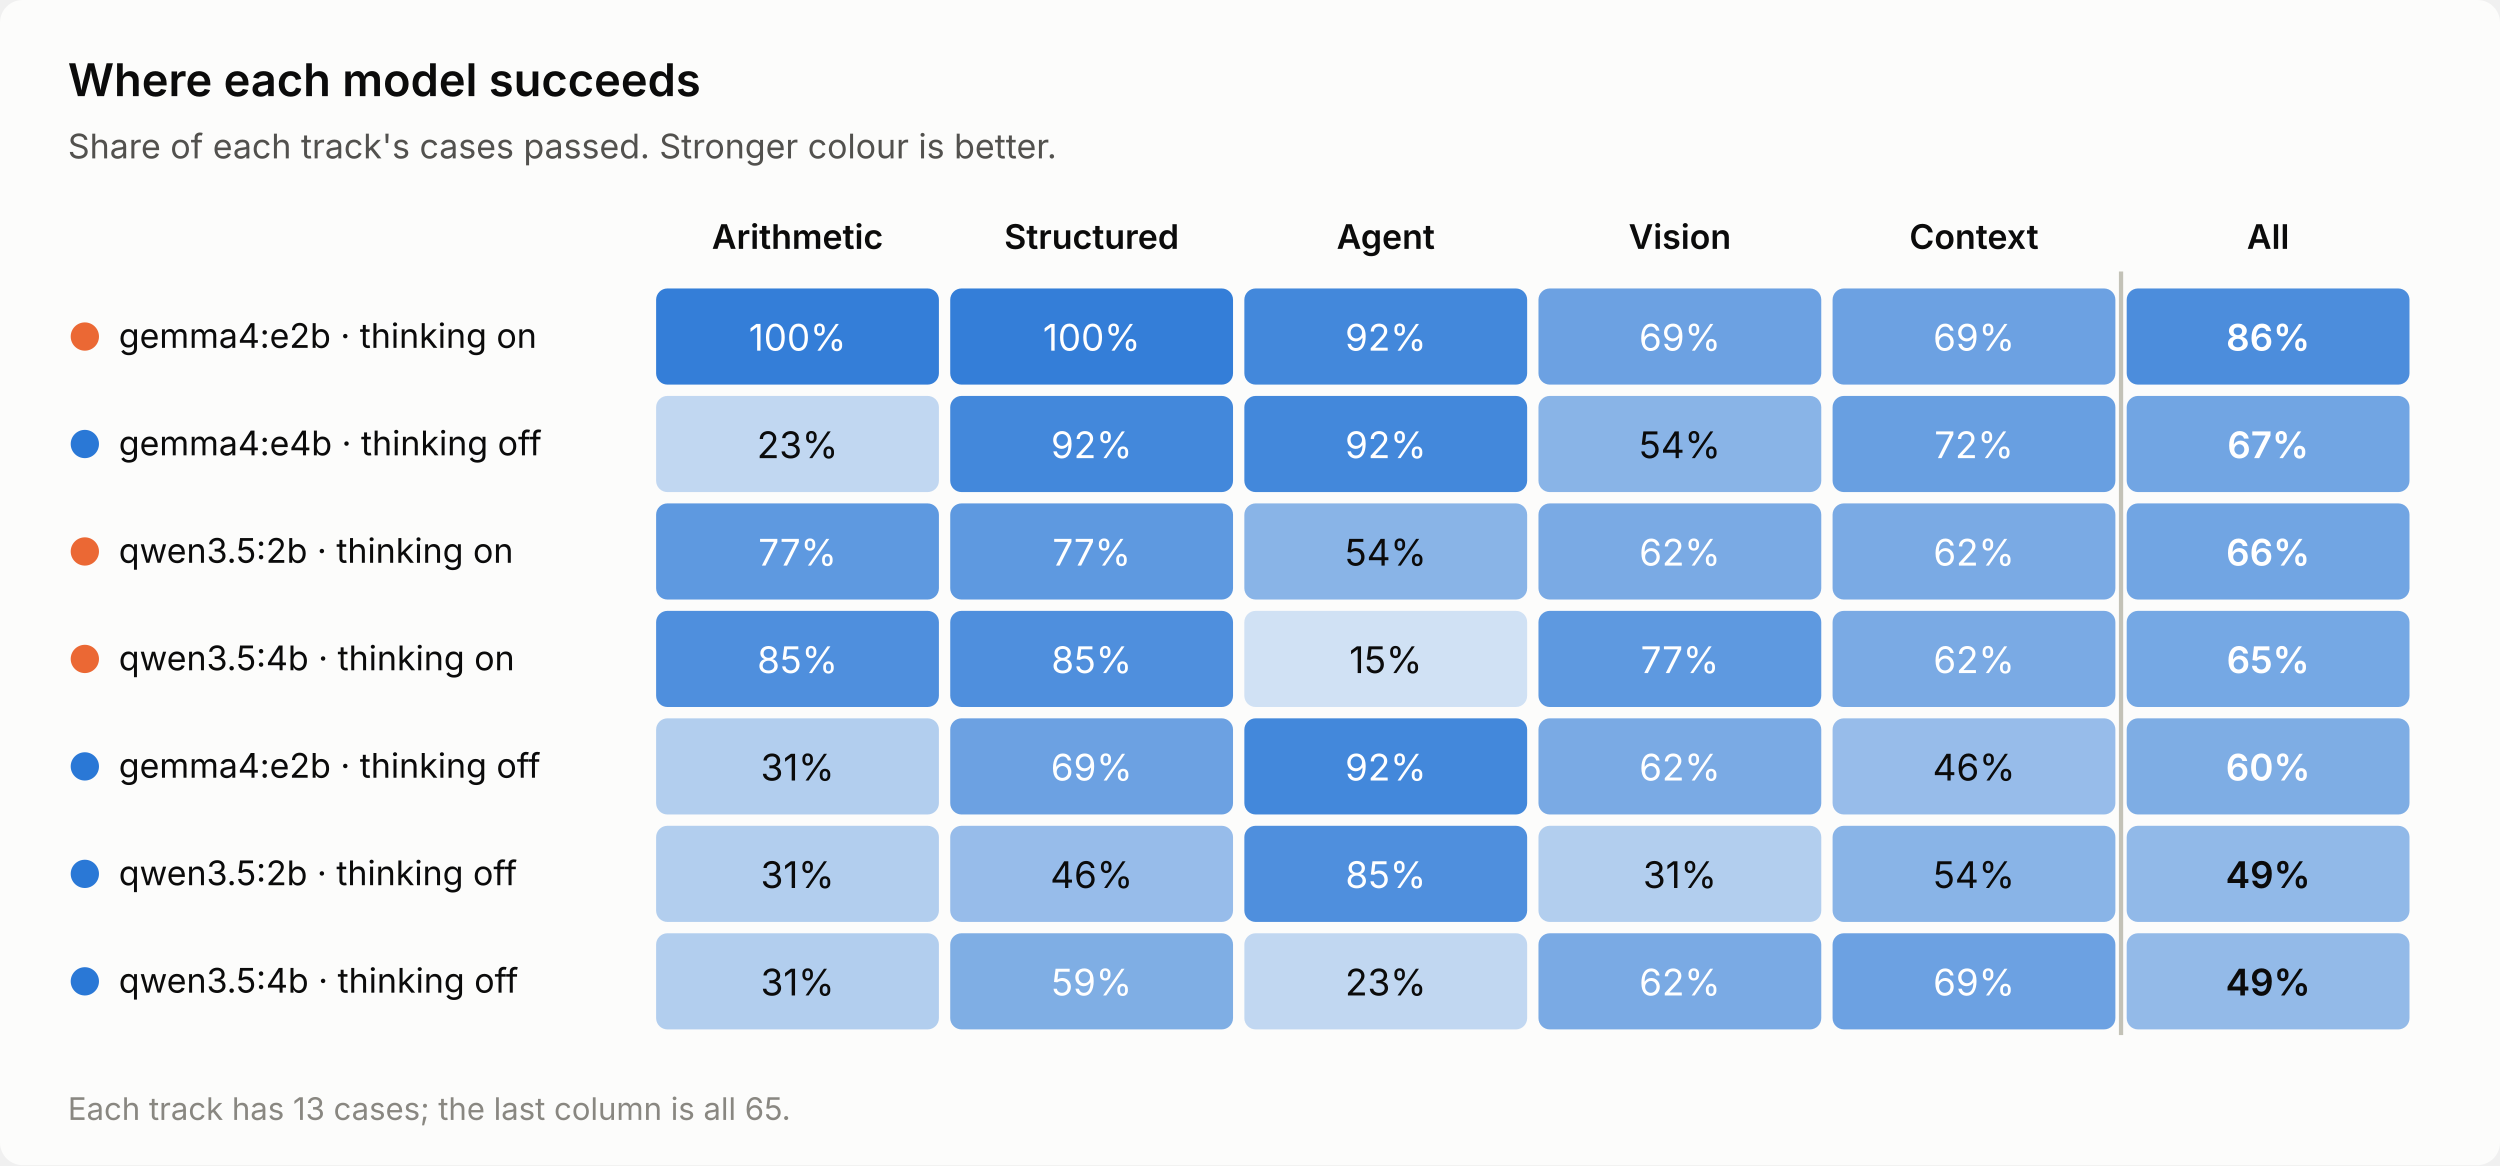
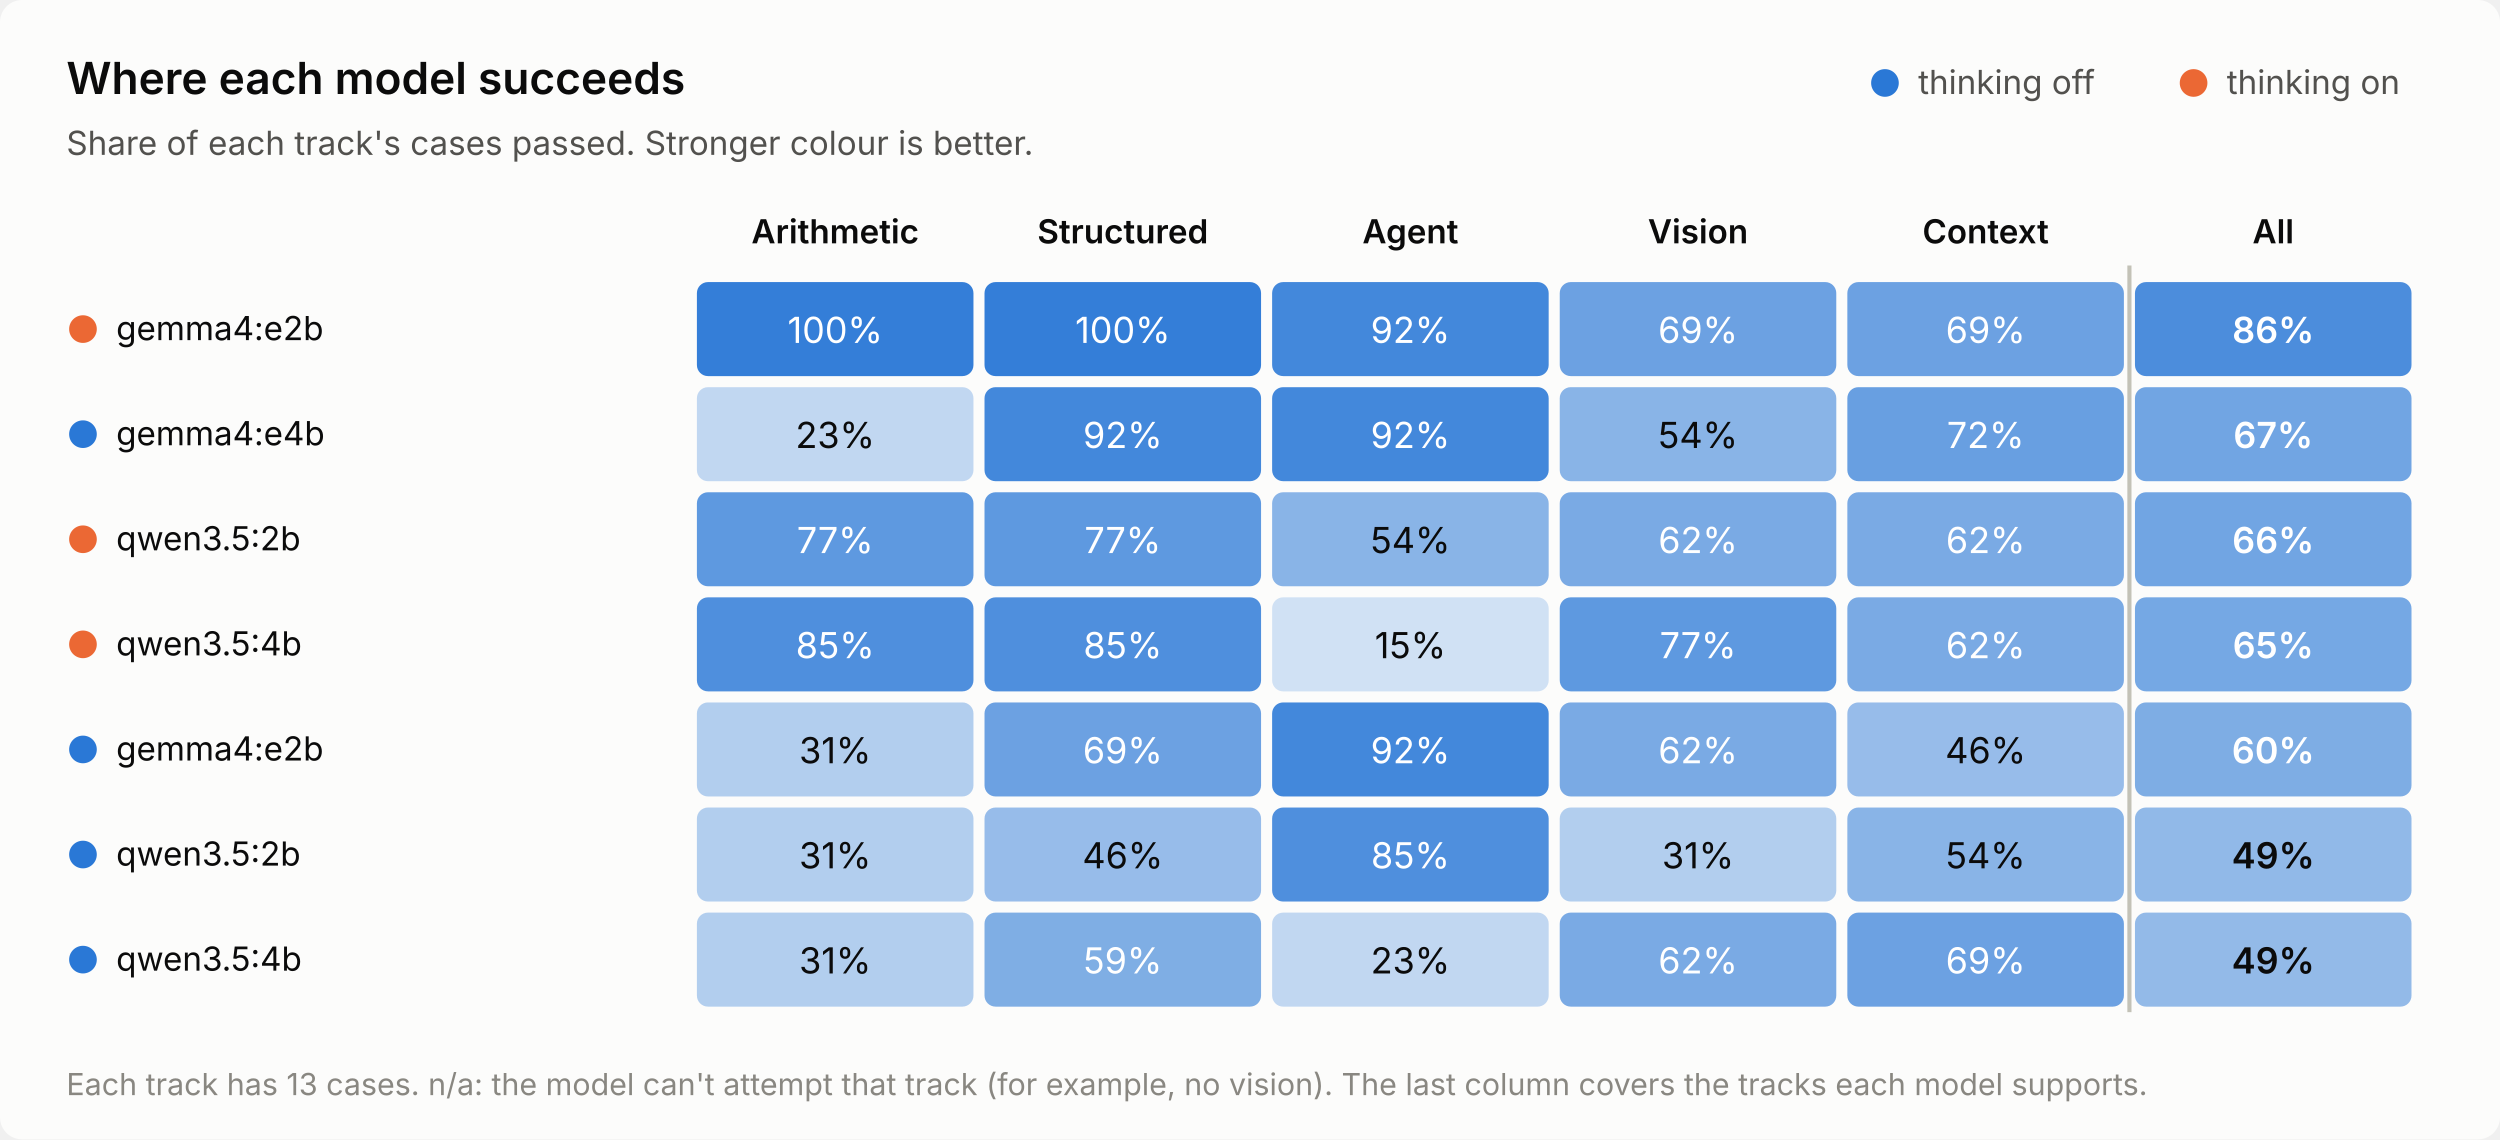
- <svg xmlns="http://www.w3.org/2000/svg" width="884" height="412" viewBox="0 0 884 412" role="img" aria-label="Where each model succeeds">
-   <rect width="884" height="412" rx="8" fill="#fcfcfb" />
+ <svg xmlns="http://www.w3.org/2000/svg" width="904" height="412" viewBox="0 0 904 412" role="img" aria-label="Where each model succeeds">
+   <rect width="904" height="412" rx="8" fill="#fcfcfb" />
  <text x="24.0" y="34.0" font-size="16" font-weight="600" text-anchor="start" fill="#0b0b0b" font-family="system-ui, -apple-system, Segoe UI, sans-serif">Where each model succeeds</text>
  <text x="24.0" y="56.0" font-size="12" font-weight="normal" text-anchor="start" fill="#52514e" font-family="system-ui, -apple-system, Segoe UI, sans-serif">Share of each track's cases passed. Stronger colour is better.</text>
-   <text x="282.0" y="88.0" font-size="12" font-weight="600" text-anchor="middle" fill="#0b0b0b" font-family="system-ui, -apple-system, Segoe UI, sans-serif">Arithmetic</text>
-   <text x="386.0" y="88.0" font-size="12" font-weight="600" text-anchor="middle" fill="#0b0b0b" font-family="system-ui, -apple-system, Segoe UI, sans-serif">Structured</text>
-   <text x="490.0" y="88.0" font-size="12" font-weight="600" text-anchor="middle" fill="#0b0b0b" font-family="system-ui, -apple-system, Segoe UI, sans-serif">Agent</text>
-   <text x="594.0" y="88.0" font-size="12" font-weight="600" text-anchor="middle" fill="#0b0b0b" font-family="system-ui, -apple-system, Segoe UI, sans-serif">Vision</text>
-   <text x="698.0" y="88.0" font-size="12" font-weight="600" text-anchor="middle" fill="#0b0b0b" font-family="system-ui, -apple-system, Segoe UI, sans-serif">Context</text>
-   <text x="802.0" y="88.0" font-size="12" font-weight="600" text-anchor="middle" fill="#0b0b0b" font-family="system-ui, -apple-system, Segoe UI, sans-serif">All</text>
+   <circle cx="681.6" cy="30.0" r="6" fill="#2a78d6" stroke="#fcfcfb" stroke-width="2" />
+   <text x="693.6" y="34.0" font-size="12" font-weight="normal" text-anchor="start" fill="#52514e" font-family="system-ui, -apple-system, Segoe UI, sans-serif">thinking off</text>
+   <circle cx="793.2" cy="30.0" r="6" fill="#eb6834" stroke="#fcfcfb" stroke-width="2" />
+   <text x="805.2" y="34.0" font-size="12" font-weight="normal" text-anchor="start" fill="#52514e" font-family="system-ui, -apple-system, Segoe UI, sans-serif">thinking on</text>
+   <text x="302.0" y="88.0" font-size="12" font-weight="600" text-anchor="middle" fill="#0b0b0b" font-family="system-ui, -apple-system, Segoe UI, sans-serif">Arithmetic</text>
+   <text x="406.0" y="88.0" font-size="12" font-weight="600" text-anchor="middle" fill="#0b0b0b" font-family="system-ui, -apple-system, Segoe UI, sans-serif">Structured</text>
+   <text x="510.0" y="88.0" font-size="12" font-weight="600" text-anchor="middle" fill="#0b0b0b" font-family="system-ui, -apple-system, Segoe UI, sans-serif">Agent</text>
+   <text x="614.0" y="88.0" font-size="12" font-weight="600" text-anchor="middle" fill="#0b0b0b" font-family="system-ui, -apple-system, Segoe UI, sans-serif">Vision</text>
+   <text x="718.0" y="88.0" font-size="12" font-weight="600" text-anchor="middle" fill="#0b0b0b" font-family="system-ui, -apple-system, Segoe UI, sans-serif">Context</text>
+   <text x="822.0" y="88.0" font-size="12" font-weight="600" text-anchor="middle" fill="#0b0b0b" font-family="system-ui, -apple-system, Segoe UI, sans-serif">All</text>
  <circle cx="30.0" cy="119.0" r="6" fill="#eb6834" stroke="#fcfcfb" stroke-width="2" />
-   <text x="42.0" y="123.0" font-size="12" font-weight="normal" text-anchor="start" fill="#0b0b0b" font-family="system-ui, -apple-system, Segoe UI, sans-serif">gemma4:e2b · thinking on</text>
-   <rect x="232" y="102" width="100" height="34" rx="4" fill="#2a78d6" fill-opacity="0.95" />
-   <text x="282.0" y="124.0" font-size="13" font-weight="normal" text-anchor="middle" fill="#ffffff" font-family="system-ui, -apple-system, Segoe UI, sans-serif">100%</text>
-   <rect x="336" y="102" width="100" height="34" rx="4" fill="#2a78d6" fill-opacity="0.95" />
-   <text x="386.0" y="124.0" font-size="13" font-weight="normal" text-anchor="middle" fill="#ffffff" font-family="system-ui, -apple-system, Segoe UI, sans-serif">100%</text>
-   <rect x="440" y="102" width="100" height="34" rx="4" fill="#2a78d6" fill-opacity="0.88" />
-   <text x="490.0" y="124.0" font-size="13" font-weight="normal" text-anchor="middle" fill="#ffffff" font-family="system-ui, -apple-system, Segoe UI, sans-serif">92%</text>
-   <rect x="544" y="102" width="100" height="34" rx="4" fill="#2a78d6" fill-opacity="0.68" />
-   <text x="594.0" y="124.0" font-size="13" font-weight="normal" text-anchor="middle" fill="#ffffff" font-family="system-ui, -apple-system, Segoe UI, sans-serif">69%</text>
-   <rect x="648" y="102" width="100" height="34" rx="4" fill="#2a78d6" fill-opacity="0.68" />
-   <text x="698.0" y="124.0" font-size="13" font-weight="normal" text-anchor="middle" fill="#ffffff" font-family="system-ui, -apple-system, Segoe UI, sans-serif">69%</text>
-   <rect x="752" y="102" width="100" height="34" rx="4" fill="#2a78d6" fill-opacity="0.83" />
-   <text x="802.0" y="124.0" font-size="13" font-weight="600" text-anchor="middle" fill="#ffffff" font-family="system-ui, -apple-system, Segoe UI, sans-serif">86%</text>
+   <text x="42.0" y="123.0" font-size="12" font-weight="normal" text-anchor="start" fill="#0b0b0b" font-family="system-ui, -apple-system, Segoe UI, sans-serif">gemma4:e2b</text>
+   <rect x="252" y="102" width="100" height="34" rx="4" fill="#2a78d6" fill-opacity="0.95" />
+   <text x="302.0" y="124.0" font-size="13" font-weight="normal" text-anchor="middle" fill="#ffffff" font-family="system-ui, -apple-system, Segoe UI, sans-serif">100%</text>
+   <rect x="356" y="102" width="100" height="34" rx="4" fill="#2a78d6" fill-opacity="0.95" />
+   <text x="406.0" y="124.0" font-size="13" font-weight="normal" text-anchor="middle" fill="#ffffff" font-family="system-ui, -apple-system, Segoe UI, sans-serif">100%</text>
+   <rect x="460" y="102" width="100" height="34" rx="4" fill="#2a78d6" fill-opacity="0.88" />
+   <text x="510.0" y="124.0" font-size="13" font-weight="normal" text-anchor="middle" fill="#ffffff" font-family="system-ui, -apple-system, Segoe UI, sans-serif">92%</text>
+   <rect x="564" y="102" width="100" height="34" rx="4" fill="#2a78d6" fill-opacity="0.68" />
+   <text x="614.0" y="124.0" font-size="13" font-weight="normal" text-anchor="middle" fill="#ffffff" font-family="system-ui, -apple-system, Segoe UI, sans-serif">69%</text>
+   <rect x="668" y="102" width="100" height="34" rx="4" fill="#2a78d6" fill-opacity="0.68" />
+   <text x="718.0" y="124.0" font-size="13" font-weight="normal" text-anchor="middle" fill="#ffffff" font-family="system-ui, -apple-system, Segoe UI, sans-serif">69%</text>
+   <rect x="772" y="102" width="100" height="34" rx="4" fill="#2a78d6" fill-opacity="0.83" />
+   <text x="822.0" y="124.0" font-size="13" font-weight="600" text-anchor="middle" fill="#ffffff" font-family="system-ui, -apple-system, Segoe UI, sans-serif">86%</text>
  <circle cx="30.0" cy="157.0" r="6" fill="#2a78d6" stroke="#fcfcfb" stroke-width="2" />
-   <text x="42.0" y="161.0" font-size="12" font-weight="normal" text-anchor="start" fill="#0b0b0b" font-family="system-ui, -apple-system, Segoe UI, sans-serif">gemma4:e4b · thinking off</text>
-   <rect x="232" y="140" width="100" height="34" rx="4" fill="#2a78d6" fill-opacity="0.28" />
-   <text x="282.0" y="162.0" font-size="13" font-weight="normal" text-anchor="middle" fill="#0b0b0b" font-family="system-ui, -apple-system, Segoe UI, sans-serif">23%</text>
-   <rect x="336" y="140" width="100" height="34" rx="4" fill="#2a78d6" fill-opacity="0.88" />
-   <text x="386.0" y="162.0" font-size="13" font-weight="normal" text-anchor="middle" fill="#ffffff" font-family="system-ui, -apple-system, Segoe UI, sans-serif">92%</text>
-   <rect x="440" y="140" width="100" height="34" rx="4" fill="#2a78d6" fill-opacity="0.88" />
-   <text x="490.0" y="162.0" font-size="13" font-weight="normal" text-anchor="middle" fill="#ffffff" font-family="system-ui, -apple-system, Segoe UI, sans-serif">92%</text>
-   <rect x="544" y="140" width="100" height="34" rx="4" fill="#2a78d6" fill-opacity="0.55" />
-   <text x="594.0" y="162.0" font-size="13" font-weight="normal" text-anchor="middle" fill="#0b0b0b" font-family="system-ui, -apple-system, Segoe UI, sans-serif">54%</text>
-   <rect x="648" y="140" width="100" height="34" rx="4" fill="#2a78d6" fill-opacity="0.70" />
-   <text x="698.0" y="162.0" font-size="13" font-weight="normal" text-anchor="middle" fill="#ffffff" font-family="system-ui, -apple-system, Segoe UI, sans-serif">72%</text>
-   <rect x="752" y="140" width="100" height="34" rx="4" fill="#2a78d6" fill-opacity="0.66" />
-   <text x="802.0" y="162.0" font-size="13" font-weight="600" text-anchor="middle" fill="#ffffff" font-family="system-ui, -apple-system, Segoe UI, sans-serif">67%</text>
+   <text x="42.0" y="161.0" font-size="12" font-weight="normal" text-anchor="start" fill="#0b0b0b" font-family="system-ui, -apple-system, Segoe UI, sans-serif">gemma4:e4b</text>
+   <rect x="252" y="140" width="100" height="34" rx="4" fill="#2a78d6" fill-opacity="0.28" />
+   <text x="302.0" y="162.0" font-size="13" font-weight="normal" text-anchor="middle" fill="#0b0b0b" font-family="system-ui, -apple-system, Segoe UI, sans-serif">23%</text>
+   <rect x="356" y="140" width="100" height="34" rx="4" fill="#2a78d6" fill-opacity="0.88" />
+   <text x="406.0" y="162.0" font-size="13" font-weight="normal" text-anchor="middle" fill="#ffffff" font-family="system-ui, -apple-system, Segoe UI, sans-serif">92%</text>
+   <rect x="460" y="140" width="100" height="34" rx="4" fill="#2a78d6" fill-opacity="0.88" />
+   <text x="510.0" y="162.0" font-size="13" font-weight="normal" text-anchor="middle" fill="#ffffff" font-family="system-ui, -apple-system, Segoe UI, sans-serif">92%</text>
+   <rect x="564" y="140" width="100" height="34" rx="4" fill="#2a78d6" fill-opacity="0.55" />
+   <text x="614.0" y="162.0" font-size="13" font-weight="normal" text-anchor="middle" fill="#0b0b0b" font-family="system-ui, -apple-system, Segoe UI, sans-serif">54%</text>
+   <rect x="668" y="140" width="100" height="34" rx="4" fill="#2a78d6" fill-opacity="0.70" />
+   <text x="718.0" y="162.0" font-size="13" font-weight="normal" text-anchor="middle" fill="#ffffff" font-family="system-ui, -apple-system, Segoe UI, sans-serif">72%</text>
+   <rect x="772" y="140" width="100" height="34" rx="4" fill="#2a78d6" fill-opacity="0.66" />
+   <text x="822.0" y="162.0" font-size="13" font-weight="600" text-anchor="middle" fill="#ffffff" font-family="system-ui, -apple-system, Segoe UI, sans-serif">67%</text>
  <circle cx="30.0" cy="195.0" r="6" fill="#eb6834" stroke="#fcfcfb" stroke-width="2" />
-   <text x="42.0" y="199.0" font-size="12" font-weight="normal" text-anchor="start" fill="#0b0b0b" font-family="system-ui, -apple-system, Segoe UI, sans-serif">qwen3.5:2b · thinking on</text>
-   <rect x="232" y="178" width="100" height="34" rx="4" fill="#2a78d6" fill-opacity="0.75" />
-   <text x="282.0" y="200.0" font-size="13" font-weight="normal" text-anchor="middle" fill="#ffffff" font-family="system-ui, -apple-system, Segoe UI, sans-serif">77%</text>
-   <rect x="336" y="178" width="100" height="34" rx="4" fill="#2a78d6" fill-opacity="0.75" />
-   <text x="386.0" y="200.0" font-size="13" font-weight="normal" text-anchor="middle" fill="#ffffff" font-family="system-ui, -apple-system, Segoe UI, sans-serif">77%</text>
-   <rect x="440" y="178" width="100" height="34" rx="4" fill="#2a78d6" fill-opacity="0.55" />
-   <text x="490.0" y="200.0" font-size="13" font-weight="normal" text-anchor="middle" fill="#0b0b0b" font-family="system-ui, -apple-system, Segoe UI, sans-serif">54%</text>
-   <rect x="544" y="178" width="100" height="34" rx="4" fill="#2a78d6" fill-opacity="0.62" />
-   <text x="594.0" y="200.0" font-size="13" font-weight="normal" text-anchor="middle" fill="#ffffff" font-family="system-ui, -apple-system, Segoe UI, sans-serif">62%</text>
-   <rect x="648" y="178" width="100" height="34" rx="4" fill="#2a78d6" fill-opacity="0.62" />
-   <text x="698.0" y="200.0" font-size="13" font-weight="normal" text-anchor="middle" fill="#ffffff" font-family="system-ui, -apple-system, Segoe UI, sans-serif">62%</text>
-   <rect x="752" y="178" width="100" height="34" rx="4" fill="#2a78d6" fill-opacity="0.66" />
-   <text x="802.0" y="200.0" font-size="13" font-weight="600" text-anchor="middle" fill="#ffffff" font-family="system-ui, -apple-system, Segoe UI, sans-serif">66%</text>
+   <text x="42.0" y="199.0" font-size="12" font-weight="normal" text-anchor="start" fill="#0b0b0b" font-family="system-ui, -apple-system, Segoe UI, sans-serif">qwen3.5:2b</text>
+   <rect x="252" y="178" width="100" height="34" rx="4" fill="#2a78d6" fill-opacity="0.75" />
+   <text x="302.0" y="200.0" font-size="13" font-weight="normal" text-anchor="middle" fill="#ffffff" font-family="system-ui, -apple-system, Segoe UI, sans-serif">77%</text>
+   <rect x="356" y="178" width="100" height="34" rx="4" fill="#2a78d6" fill-opacity="0.75" />
+   <text x="406.0" y="200.0" font-size="13" font-weight="normal" text-anchor="middle" fill="#ffffff" font-family="system-ui, -apple-system, Segoe UI, sans-serif">77%</text>
+   <rect x="460" y="178" width="100" height="34" rx="4" fill="#2a78d6" fill-opacity="0.55" />
+   <text x="510.0" y="200.0" font-size="13" font-weight="normal" text-anchor="middle" fill="#0b0b0b" font-family="system-ui, -apple-system, Segoe UI, sans-serif">54%</text>
+   <rect x="564" y="178" width="100" height="34" rx="4" fill="#2a78d6" fill-opacity="0.62" />
+   <text x="614.0" y="200.0" font-size="13" font-weight="normal" text-anchor="middle" fill="#ffffff" font-family="system-ui, -apple-system, Segoe UI, sans-serif">62%</text>
+   <rect x="668" y="178" width="100" height="34" rx="4" fill="#2a78d6" fill-opacity="0.62" />
+   <text x="718.0" y="200.0" font-size="13" font-weight="normal" text-anchor="middle" fill="#ffffff" font-family="system-ui, -apple-system, Segoe UI, sans-serif">62%</text>
+   <rect x="772" y="178" width="100" height="34" rx="4" fill="#2a78d6" fill-opacity="0.66" />
+   <text x="822.0" y="200.0" font-size="13" font-weight="600" text-anchor="middle" fill="#ffffff" font-family="system-ui, -apple-system, Segoe UI, sans-serif">66%</text>
  <circle cx="30.0" cy="233.0" r="6" fill="#eb6834" stroke="#fcfcfb" stroke-width="2" />
-   <text x="42.0" y="237.0" font-size="12" font-weight="normal" text-anchor="start" fill="#0b0b0b" font-family="system-ui, -apple-system, Segoe UI, sans-serif">qwen3.5:4b · thinking on</text>
-   <rect x="232" y="216" width="100" height="34" rx="4" fill="#2a78d6" fill-opacity="0.82" />
-   <text x="282.0" y="238.0" font-size="13" font-weight="normal" text-anchor="middle" fill="#ffffff" font-family="system-ui, -apple-system, Segoe UI, sans-serif">85%</text>
-   <rect x="336" y="216" width="100" height="34" rx="4" fill="#2a78d6" fill-opacity="0.82" />
-   <text x="386.0" y="238.0" font-size="13" font-weight="normal" text-anchor="middle" fill="#ffffff" font-family="system-ui, -apple-system, Segoe UI, sans-serif">85%</text>
-   <rect x="440" y="216" width="100" height="34" rx="4" fill="#2a78d6" fill-opacity="0.21" />
-   <text x="490.0" y="238.0" font-size="13" font-weight="normal" text-anchor="middle" fill="#0b0b0b" font-family="system-ui, -apple-system, Segoe UI, sans-serif">15%</text>
-   <rect x="544" y="216" width="100" height="34" rx="4" fill="#2a78d6" fill-opacity="0.75" />
-   <text x="594.0" y="238.0" font-size="13" font-weight="normal" text-anchor="middle" fill="#ffffff" font-family="system-ui, -apple-system, Segoe UI, sans-serif">77%</text>
-   <rect x="648" y="216" width="100" height="34" rx="4" fill="#2a78d6" fill-opacity="0.62" />
-   <text x="698.0" y="238.0" font-size="13" font-weight="normal" text-anchor="middle" fill="#ffffff" font-family="system-ui, -apple-system, Segoe UI, sans-serif">62%</text>
-   <rect x="752" y="216" width="100" height="34" rx="4" fill="#2a78d6" fill-opacity="0.64" />
-   <text x="802.0" y="238.0" font-size="13" font-weight="600" text-anchor="middle" fill="#ffffff" font-family="system-ui, -apple-system, Segoe UI, sans-serif">65%</text>
+   <text x="42.0" y="237.0" font-size="12" font-weight="normal" text-anchor="start" fill="#0b0b0b" font-family="system-ui, -apple-system, Segoe UI, sans-serif">qwen3.5:4b</text>
+   <rect x="252" y="216" width="100" height="34" rx="4" fill="#2a78d6" fill-opacity="0.82" />
+   <text x="302.0" y="238.0" font-size="13" font-weight="normal" text-anchor="middle" fill="#ffffff" font-family="system-ui, -apple-system, Segoe UI, sans-serif">85%</text>
+   <rect x="356" y="216" width="100" height="34" rx="4" fill="#2a78d6" fill-opacity="0.82" />
+   <text x="406.0" y="238.0" font-size="13" font-weight="normal" text-anchor="middle" fill="#ffffff" font-family="system-ui, -apple-system, Segoe UI, sans-serif">85%</text>
+   <rect x="460" y="216" width="100" height="34" rx="4" fill="#2a78d6" fill-opacity="0.21" />
+   <text x="510.0" y="238.0" font-size="13" font-weight="normal" text-anchor="middle" fill="#0b0b0b" font-family="system-ui, -apple-system, Segoe UI, sans-serif">15%</text>
+   <rect x="564" y="216" width="100" height="34" rx="4" fill="#2a78d6" fill-opacity="0.75" />
+   <text x="614.0" y="238.0" font-size="13" font-weight="normal" text-anchor="middle" fill="#ffffff" font-family="system-ui, -apple-system, Segoe UI, sans-serif">77%</text>
+   <rect x="668" y="216" width="100" height="34" rx="4" fill="#2a78d6" fill-opacity="0.62" />
+   <text x="718.0" y="238.0" font-size="13" font-weight="normal" text-anchor="middle" fill="#ffffff" font-family="system-ui, -apple-system, Segoe UI, sans-serif">62%</text>
+   <rect x="772" y="216" width="100" height="34" rx="4" fill="#2a78d6" fill-opacity="0.64" />
+   <text x="822.0" y="238.0" font-size="13" font-weight="600" text-anchor="middle" fill="#ffffff" font-family="system-ui, -apple-system, Segoe UI, sans-serif">65%</text>
  <circle cx="30.0" cy="271.0" r="6" fill="#2a78d6" stroke="#fcfcfb" stroke-width="2" />
-   <text x="42.0" y="275.0" font-size="12" font-weight="normal" text-anchor="start" fill="#0b0b0b" font-family="system-ui, -apple-system, Segoe UI, sans-serif">gemma4:e2b · thinking off</text>
-   <rect x="232" y="254" width="100" height="34" rx="4" fill="#2a78d6" fill-opacity="0.35" />
-   <text x="282.0" y="276.0" font-size="13" font-weight="normal" text-anchor="middle" fill="#0b0b0b" font-family="system-ui, -apple-system, Segoe UI, sans-serif">31%</text>
-   <rect x="336" y="254" width="100" height="34" rx="4" fill="#2a78d6" fill-opacity="0.68" />
-   <text x="386.0" y="276.0" font-size="13" font-weight="normal" text-anchor="middle" fill="#ffffff" font-family="system-ui, -apple-system, Segoe UI, sans-serif">69%</text>
-   <rect x="440" y="254" width="100" height="34" rx="4" fill="#2a78d6" fill-opacity="0.88" />
-   <text x="490.0" y="276.0" font-size="13" font-weight="normal" text-anchor="middle" fill="#ffffff" font-family="system-ui, -apple-system, Segoe UI, sans-serif">92%</text>
-   <rect x="544" y="254" width="100" height="34" rx="4" fill="#2a78d6" fill-opacity="0.62" />
-   <text x="594.0" y="276.0" font-size="13" font-weight="normal" text-anchor="middle" fill="#ffffff" font-family="system-ui, -apple-system, Segoe UI, sans-serif">62%</text>
-   <rect x="648" y="254" width="100" height="34" rx="4" fill="#2a78d6" fill-opacity="0.48" />
-   <text x="698.0" y="276.0" font-size="13" font-weight="normal" text-anchor="middle" fill="#0b0b0b" font-family="system-ui, -apple-system, Segoe UI, sans-serif">46%</text>
-   <rect x="752" y="254" width="100" height="34" rx="4" fill="#2a78d6" fill-opacity="0.60" />
-   <text x="802.0" y="276.0" font-size="13" font-weight="600" text-anchor="middle" fill="#ffffff" font-family="system-ui, -apple-system, Segoe UI, sans-serif">60%</text>
+   <text x="42.0" y="275.0" font-size="12" font-weight="normal" text-anchor="start" fill="#0b0b0b" font-family="system-ui, -apple-system, Segoe UI, sans-serif">gemma4:e2b</text>
+   <rect x="252" y="254" width="100" height="34" rx="4" fill="#2a78d6" fill-opacity="0.35" />
+   <text x="302.0" y="276.0" font-size="13" font-weight="normal" text-anchor="middle" fill="#0b0b0b" font-family="system-ui, -apple-system, Segoe UI, sans-serif">31%</text>
+   <rect x="356" y="254" width="100" height="34" rx="4" fill="#2a78d6" fill-opacity="0.68" />
+   <text x="406.0" y="276.0" font-size="13" font-weight="normal" text-anchor="middle" fill="#ffffff" font-family="system-ui, -apple-system, Segoe UI, sans-serif">69%</text>
+   <rect x="460" y="254" width="100" height="34" rx="4" fill="#2a78d6" fill-opacity="0.88" />
+   <text x="510.0" y="276.0" font-size="13" font-weight="normal" text-anchor="middle" fill="#ffffff" font-family="system-ui, -apple-system, Segoe UI, sans-serif">92%</text>
+   <rect x="564" y="254" width="100" height="34" rx="4" fill="#2a78d6" fill-opacity="0.62" />
+   <text x="614.0" y="276.0" font-size="13" font-weight="normal" text-anchor="middle" fill="#ffffff" font-family="system-ui, -apple-system, Segoe UI, sans-serif">62%</text>
+   <rect x="668" y="254" width="100" height="34" rx="4" fill="#2a78d6" fill-opacity="0.48" />
+   <text x="718.0" y="276.0" font-size="13" font-weight="normal" text-anchor="middle" fill="#0b0b0b" font-family="system-ui, -apple-system, Segoe UI, sans-serif">46%</text>
+   <rect x="772" y="254" width="100" height="34" rx="4" fill="#2a78d6" fill-opacity="0.60" />
+   <text x="822.0" y="276.0" font-size="13" font-weight="600" text-anchor="middle" fill="#ffffff" font-family="system-ui, -apple-system, Segoe UI, sans-serif">60%</text>
  <circle cx="30.0" cy="309.0" r="6" fill="#2a78d6" stroke="#fcfcfb" stroke-width="2" />
-   <text x="42.0" y="313.0" font-size="12" font-weight="normal" text-anchor="start" fill="#0b0b0b" font-family="system-ui, -apple-system, Segoe UI, sans-serif">qwen3.5:2b · thinking off</text>
-   <rect x="232" y="292" width="100" height="34" rx="4" fill="#2a78d6" fill-opacity="0.35" />
-   <text x="282.0" y="314.0" font-size="13" font-weight="normal" text-anchor="middle" fill="#0b0b0b" font-family="system-ui, -apple-system, Segoe UI, sans-serif">31%</text>
-   <rect x="336" y="292" width="100" height="34" rx="4" fill="#2a78d6" fill-opacity="0.48" />
-   <text x="386.0" y="314.0" font-size="13" font-weight="normal" text-anchor="middle" fill="#0b0b0b" font-family="system-ui, -apple-system, Segoe UI, sans-serif">46%</text>
-   <rect x="440" y="292" width="100" height="34" rx="4" fill="#2a78d6" fill-opacity="0.82" />
-   <text x="490.0" y="314.0" font-size="13" font-weight="normal" text-anchor="middle" fill="#ffffff" font-family="system-ui, -apple-system, Segoe UI, sans-serif">85%</text>
-   <rect x="544" y="292" width="100" height="34" rx="4" fill="#2a78d6" fill-opacity="0.35" />
-   <text x="594.0" y="314.0" font-size="13" font-weight="normal" text-anchor="middle" fill="#0b0b0b" font-family="system-ui, -apple-system, Segoe UI, sans-serif">31%</text>
-   <rect x="648" y="292" width="100" height="34" rx="4" fill="#2a78d6" fill-opacity="0.55" />
-   <text x="698.0" y="314.0" font-size="13" font-weight="normal" text-anchor="middle" fill="#0b0b0b" font-family="system-ui, -apple-system, Segoe UI, sans-serif">54%</text>
-   <rect x="752" y="292" width="100" height="34" rx="4" fill="#2a78d6" fill-opacity="0.51" />
-   <text x="802.0" y="314.0" font-size="13" font-weight="600" text-anchor="middle" fill="#0b0b0b" font-family="system-ui, -apple-system, Segoe UI, sans-serif">49%</text>
+   <text x="42.0" y="313.0" font-size="12" font-weight="normal" text-anchor="start" fill="#0b0b0b" font-family="system-ui, -apple-system, Segoe UI, sans-serif">qwen3.5:2b</text>
+   <rect x="252" y="292" width="100" height="34" rx="4" fill="#2a78d6" fill-opacity="0.35" />
+   <text x="302.0" y="314.0" font-size="13" font-weight="normal" text-anchor="middle" fill="#0b0b0b" font-family="system-ui, -apple-system, Segoe UI, sans-serif">31%</text>
+   <rect x="356" y="292" width="100" height="34" rx="4" fill="#2a78d6" fill-opacity="0.48" />
+   <text x="406.0" y="314.0" font-size="13" font-weight="normal" text-anchor="middle" fill="#0b0b0b" font-family="system-ui, -apple-system, Segoe UI, sans-serif">46%</text>
+   <rect x="460" y="292" width="100" height="34" rx="4" fill="#2a78d6" fill-opacity="0.82" />
+   <text x="510.0" y="314.0" font-size="13" font-weight="normal" text-anchor="middle" fill="#ffffff" font-family="system-ui, -apple-system, Segoe UI, sans-serif">85%</text>
+   <rect x="564" y="292" width="100" height="34" rx="4" fill="#2a78d6" fill-opacity="0.35" />
+   <text x="614.0" y="314.0" font-size="13" font-weight="normal" text-anchor="middle" fill="#0b0b0b" font-family="system-ui, -apple-system, Segoe UI, sans-serif">31%</text>
+   <rect x="668" y="292" width="100" height="34" rx="4" fill="#2a78d6" fill-opacity="0.55" />
+   <text x="718.0" y="314.0" font-size="13" font-weight="normal" text-anchor="middle" fill="#0b0b0b" font-family="system-ui, -apple-system, Segoe UI, sans-serif">54%</text>
+   <rect x="772" y="292" width="100" height="34" rx="4" fill="#2a78d6" fill-opacity="0.51" />
+   <text x="822.0" y="314.0" font-size="13" font-weight="600" text-anchor="middle" fill="#0b0b0b" font-family="system-ui, -apple-system, Segoe UI, sans-serif">49%</text>
  <circle cx="30.0" cy="347.0" r="6" fill="#2a78d6" stroke="#fcfcfb" stroke-width="2" />
-   <text x="42.0" y="351.0" font-size="12" font-weight="normal" text-anchor="start" fill="#0b0b0b" font-family="system-ui, -apple-system, Segoe UI, sans-serif">qwen3.5:4b · thinking off</text>
-   <rect x="232" y="330" width="100" height="34" rx="4" fill="#2a78d6" fill-opacity="0.35" />
-   <text x="282.0" y="352.0" font-size="13" font-weight="normal" text-anchor="middle" fill="#0b0b0b" font-family="system-ui, -apple-system, Segoe UI, sans-serif">31%</text>
-   <rect x="336" y="330" width="100" height="34" rx="4" fill="#2a78d6" fill-opacity="0.59" />
-   <text x="386.0" y="352.0" font-size="13" font-weight="normal" text-anchor="middle" fill="#ffffff" font-family="system-ui, -apple-system, Segoe UI, sans-serif">59%</text>
-   <rect x="440" y="330" width="100" height="34" rx="4" fill="#2a78d6" fill-opacity="0.28" />
-   <text x="490.0" y="352.0" font-size="13" font-weight="normal" text-anchor="middle" fill="#0b0b0b" font-family="system-ui, -apple-system, Segoe UI, sans-serif">23%</text>
-   <rect x="544" y="330" width="100" height="34" rx="4" fill="#2a78d6" fill-opacity="0.62" />
-   <text x="594.0" y="352.0" font-size="13" font-weight="normal" text-anchor="middle" fill="#ffffff" font-family="system-ui, -apple-system, Segoe UI, sans-serif">62%</text>
-   <rect x="648" y="330" width="100" height="34" rx="4" fill="#2a78d6" fill-opacity="0.68" />
-   <text x="698.0" y="352.0" font-size="13" font-weight="normal" text-anchor="middle" fill="#ffffff" font-family="system-ui, -apple-system, Segoe UI, sans-serif">69%</text>
-   <rect x="752" y="330" width="100" height="34" rx="4" fill="#2a78d6" fill-opacity="0.50" />
-   <text x="802.0" y="352.0" font-size="13" font-weight="600" text-anchor="middle" fill="#0b0b0b" font-family="system-ui, -apple-system, Segoe UI, sans-serif">49%</text>
-   <line x1="750.0" y1="96.0" x2="750.0" y2="366.0" stroke="#c3c2b7" stroke-width="1.5" />
-   <text x="24.0" y="396.0" font-size="11" font-weight="normal" text-anchor="start" fill="#898781" font-family="system-ui, -apple-system, Segoe UI, sans-serif">Each track has 13 cases; the last column is all 65.</text>
+   <text x="42.0" y="351.0" font-size="12" font-weight="normal" text-anchor="start" fill="#0b0b0b" font-family="system-ui, -apple-system, Segoe UI, sans-serif">qwen3.5:4b</text>
+   <rect x="252" y="330" width="100" height="34" rx="4" fill="#2a78d6" fill-opacity="0.35" />
+   <text x="302.0" y="352.0" font-size="13" font-weight="normal" text-anchor="middle" fill="#0b0b0b" font-family="system-ui, -apple-system, Segoe UI, sans-serif">31%</text>
+   <rect x="356" y="330" width="100" height="34" rx="4" fill="#2a78d6" fill-opacity="0.59" />
+   <text x="406.0" y="352.0" font-size="13" font-weight="normal" text-anchor="middle" fill="#ffffff" font-family="system-ui, -apple-system, Segoe UI, sans-serif">59%</text>
+   <rect x="460" y="330" width="100" height="34" rx="4" fill="#2a78d6" fill-opacity="0.28" />
+   <text x="510.0" y="352.0" font-size="13" font-weight="normal" text-anchor="middle" fill="#0b0b0b" font-family="system-ui, -apple-system, Segoe UI, sans-serif">23%</text>
+   <rect x="564" y="330" width="100" height="34" rx="4" fill="#2a78d6" fill-opacity="0.62" />
+   <text x="614.0" y="352.0" font-size="13" font-weight="normal" text-anchor="middle" fill="#ffffff" font-family="system-ui, -apple-system, Segoe UI, sans-serif">62%</text>
+   <rect x="668" y="330" width="100" height="34" rx="4" fill="#2a78d6" fill-opacity="0.68" />
+   <text x="718.0" y="352.0" font-size="13" font-weight="normal" text-anchor="middle" fill="#ffffff" font-family="system-ui, -apple-system, Segoe UI, sans-serif">69%</text>
+   <rect x="772" y="330" width="100" height="34" rx="4" fill="#2a78d6" fill-opacity="0.50" />
+   <text x="822.0" y="352.0" font-size="13" font-weight="600" text-anchor="middle" fill="#0b0b0b" font-family="system-ui, -apple-system, Segoe UI, sans-serif">49%</text>
+   <line x1="770.0" y1="96.0" x2="770.0" y2="366.0" stroke="#c3c2b7" stroke-width="1.5" />
+   <text x="24.0" y="396.0" font-size="11" font-weight="normal" text-anchor="start" fill="#898781" font-family="system-ui, -apple-system, Segoe UI, sans-serif">Each track has 13 cases. n/a: the model can't attempt that track (for example, no vision). The last column covers the tracks each model supports.</text>
</svg>
